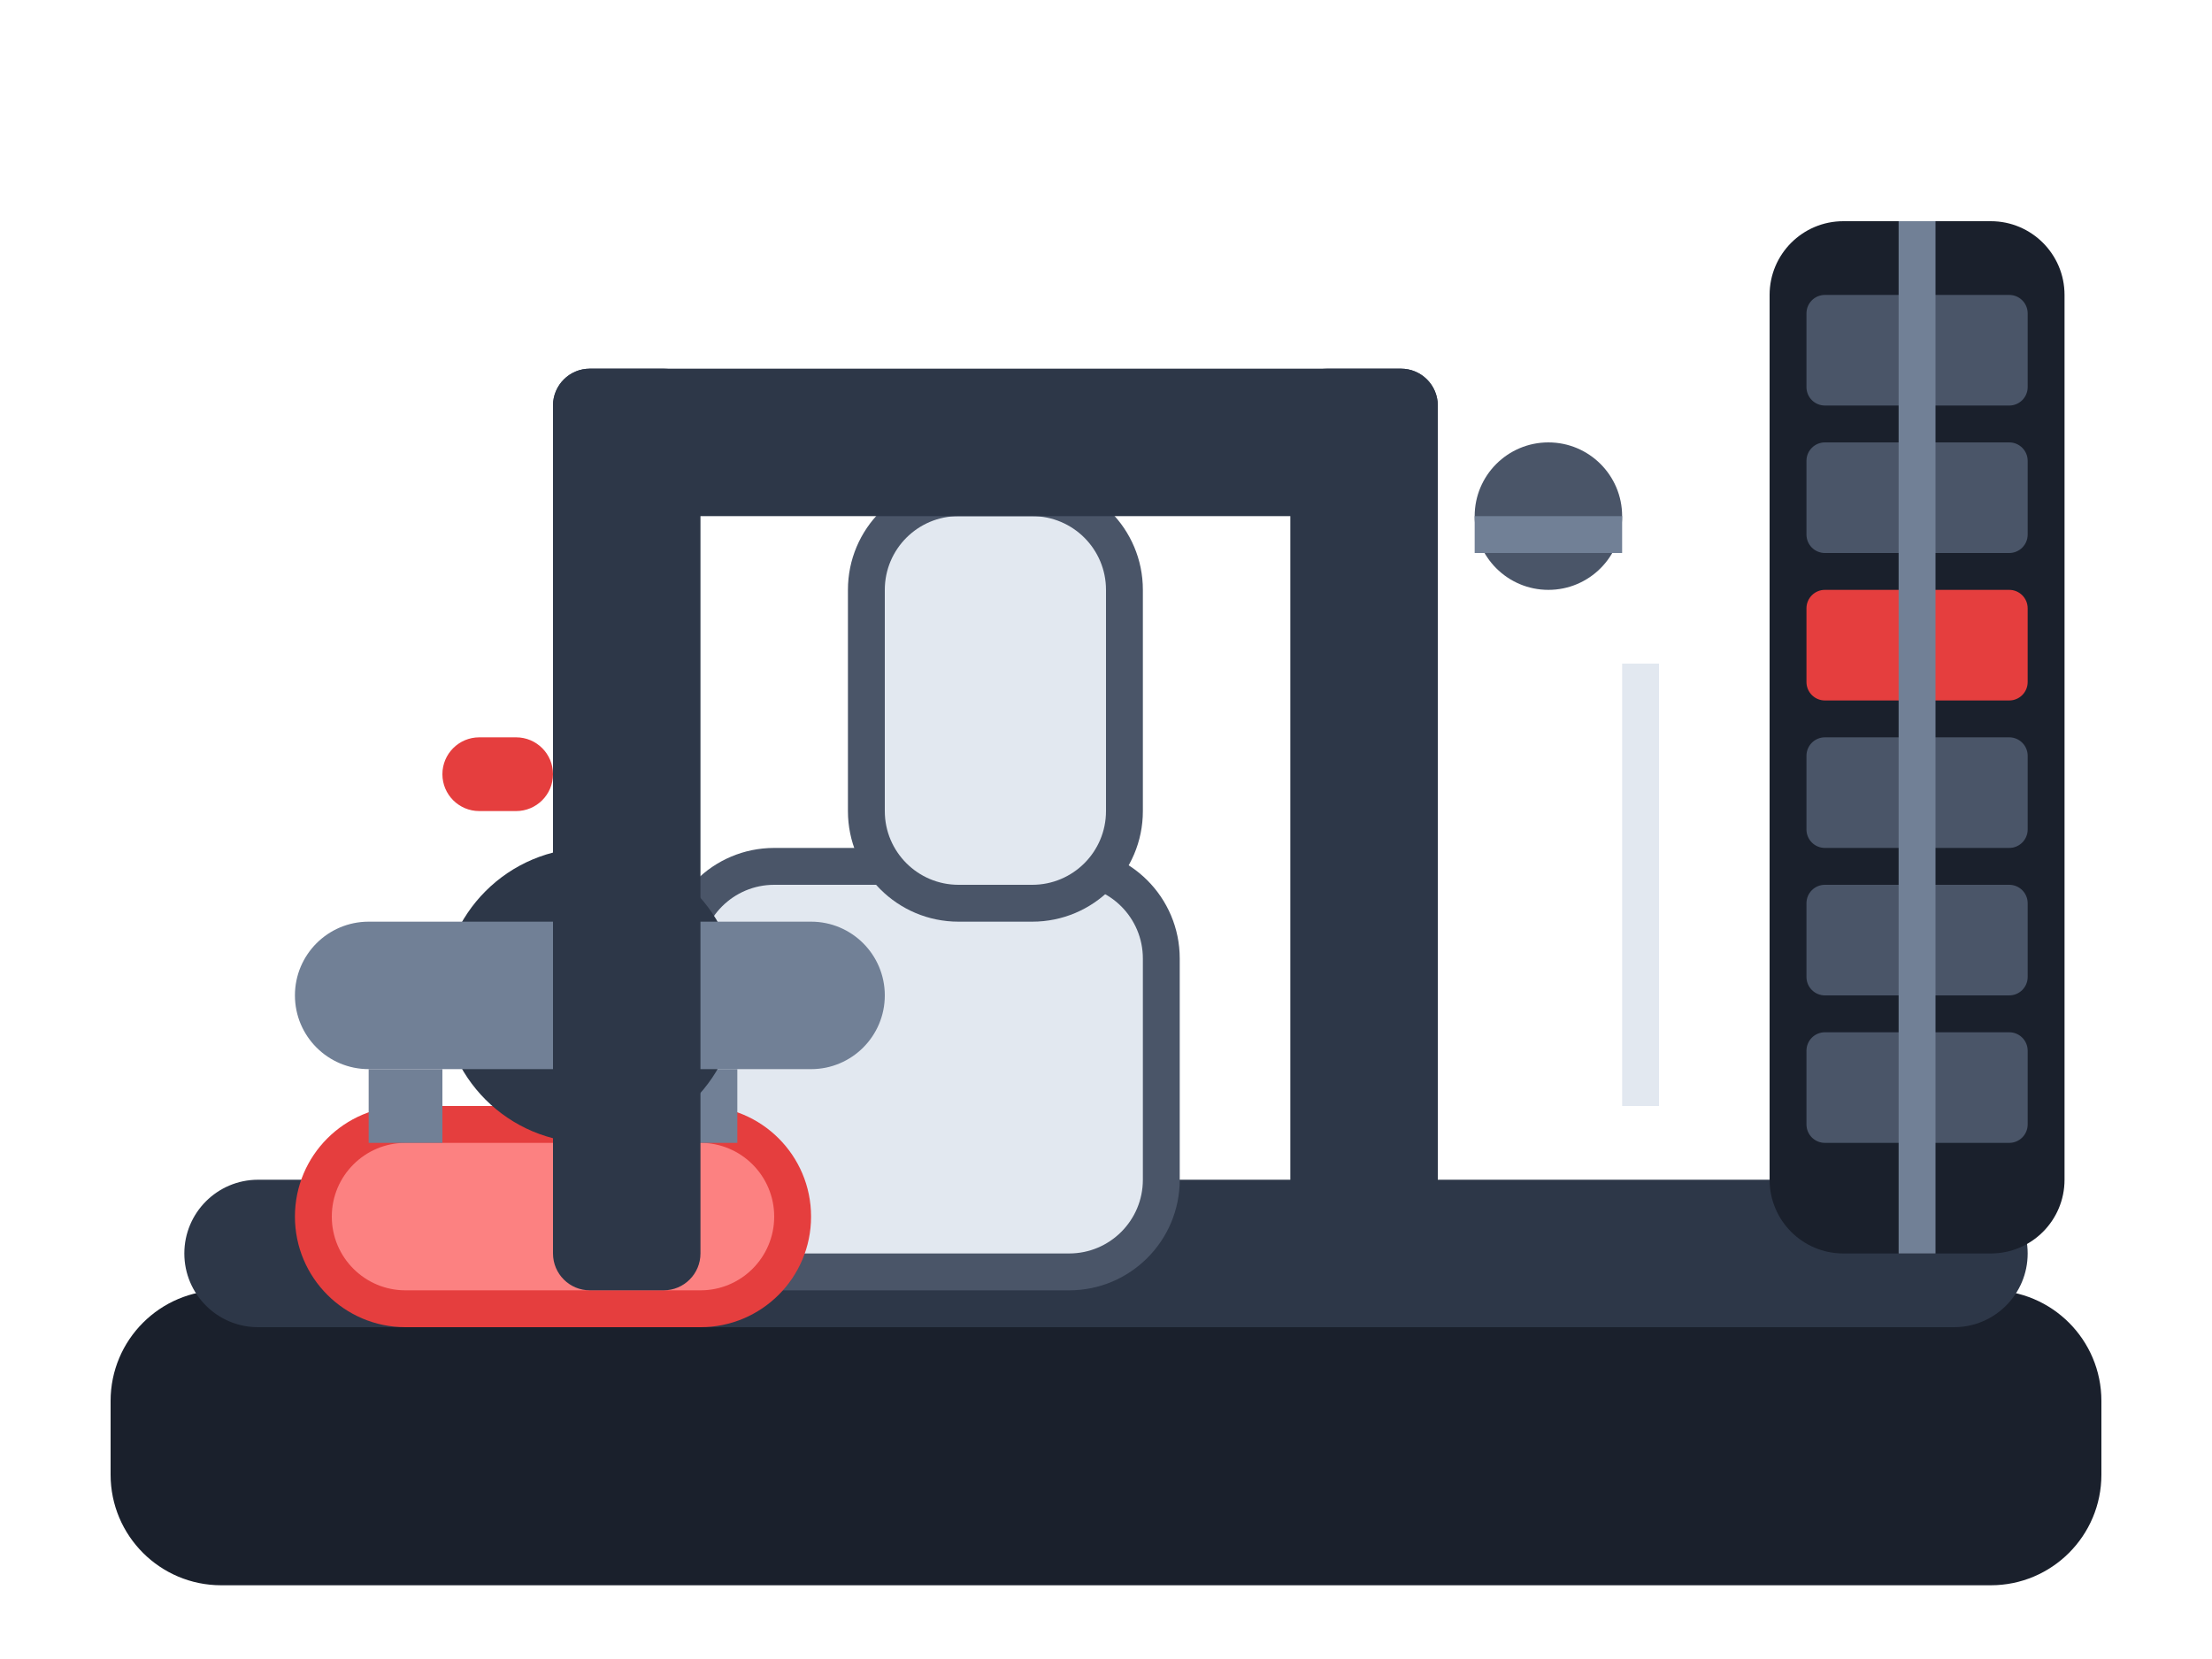
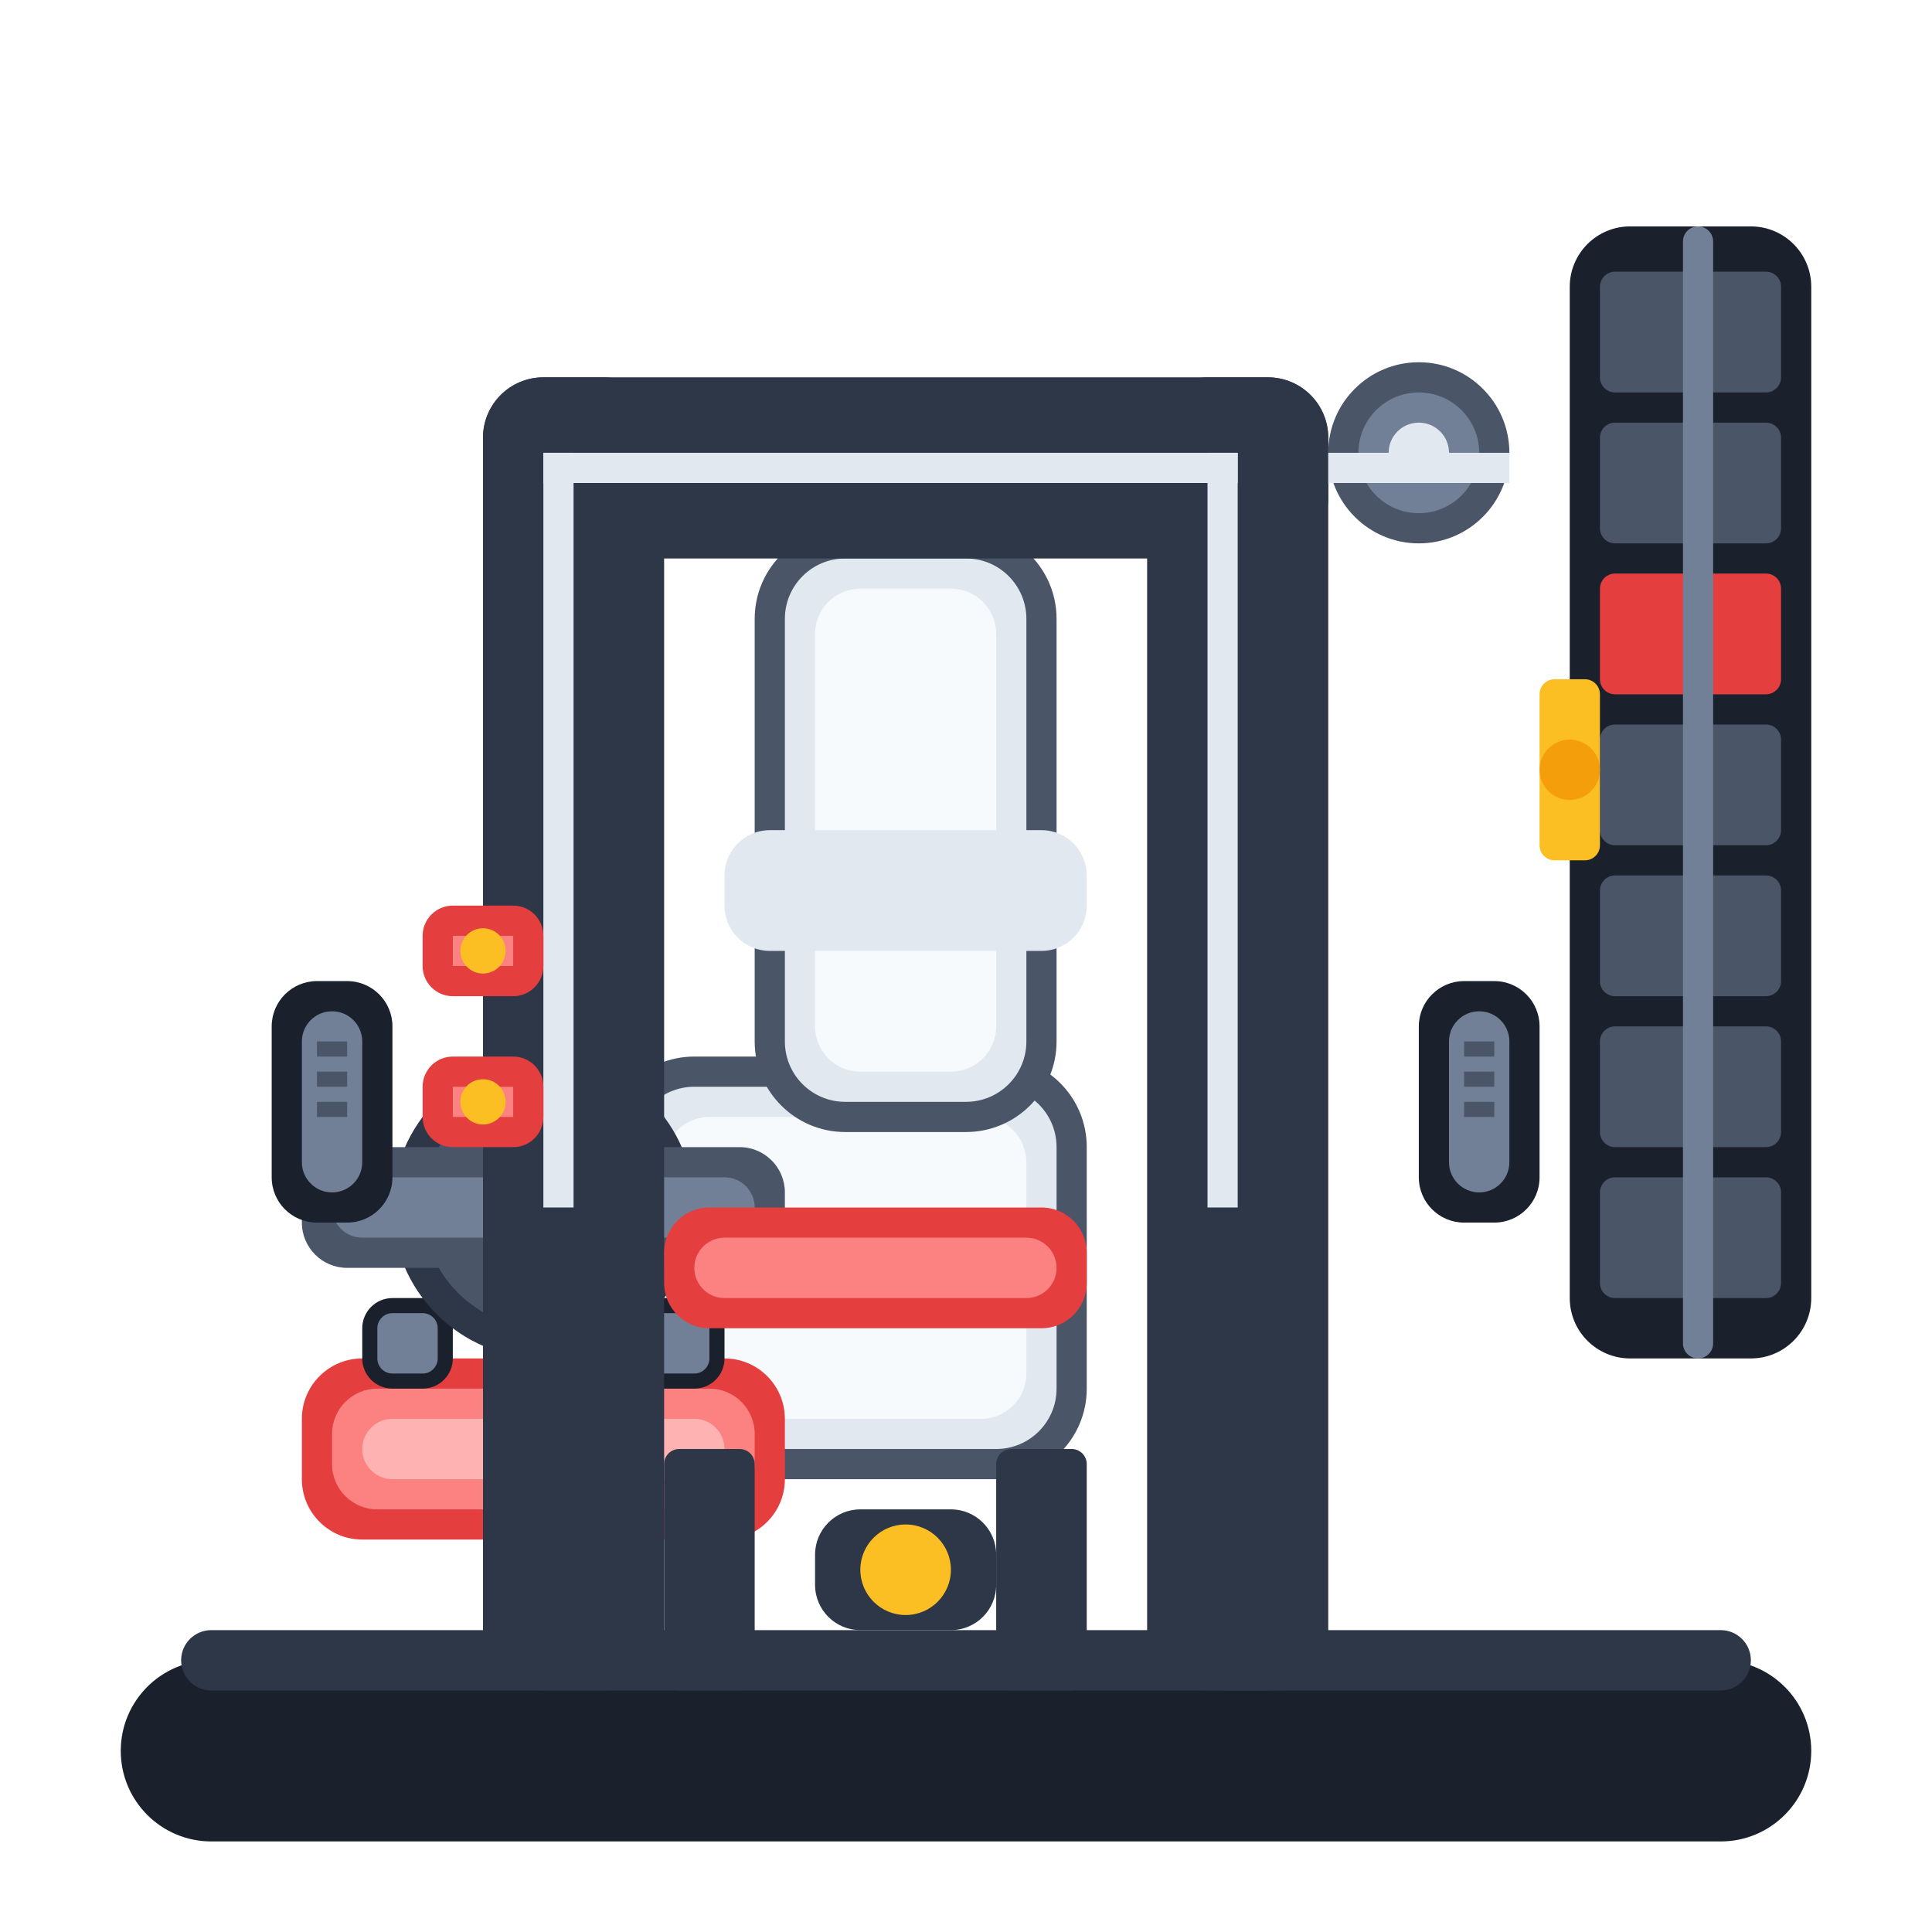
- <svg xmlns="http://www.w3.org/2000/svg" width="60" height="45" viewBox="0 0 60 45">
-   <rect x="3" y="35" width="54" height="8" fill="#1a202c" rx="3" />
-   <rect x="5" y="32" width="50" height="4" fill="#2d3748" rx="2" />
-   <rect x="18" y="23" width="14" height="12" fill="#4a5568" rx="3" />
-   <rect x="19" y="24" width="12" height="10" fill="#e2e8f0" rx="2" />
-   <rect x="23" y="13" width="8" height="12" fill="#4a5568" rx="3" />
-   <rect x="24" y="14" width="6" height="10" fill="#e2e8f0" rx="2" />
-   <rect x="8" y="30" width="14" height="6" fill="#e53e3e" rx="3" />
-   <rect x="9" y="31" width="12" height="4" fill="#fc8181" rx="2" />
-   <rect x="10" y="29" width="2" height="2" fill="#718096" />
-   <rect x="18" y="29" width="2" height="2" fill="#718096" />
-   <circle cx="16" cy="27" r="4" fill="#2d3748" />
-   <circle cx="16" cy="27" r="2" fill="#4a5568" />
-   <rect x="8" y="25" width="16" height="4" fill="#718096" rx="2" />
-   <rect x="15" y="10" width="4" height="25" fill="#2d3748" rx="1" />
-   <rect x="35" y="10" width="4" height="25" fill="#2d3748" rx="1" />
-   <rect x="15" y="10" width="24" height="4" fill="#2d3748" rx="1" />
-   <rect x="48" y="6" width="8" height="28" fill="#1a202c" rx="2" />
-   <rect x="49" y="8" width="6" height="3" fill="#4a5568" rx="0.5" />
-   <rect x="49" y="12" width="6" height="3" fill="#4a5568" rx="0.5" />
-   <rect x="49" y="16" width="6" height="3" fill="#e53e3e" rx="0.5" />
-   <rect x="49" y="20" width="6" height="3" fill="#4a5568" rx="0.5" />
-   <rect x="49" y="24" width="6" height="3" fill="#4a5568" rx="0.5" />
-   <rect x="49" y="28" width="6" height="3" fill="#4a5568" rx="0.5" />
-   <rect x="51.5" y="6" width="1" height="28" fill="#718096" />
-   <rect x="44" y="18" width="1" height="12" fill="#e2e8f0" />
-   <circle cx="42" cy="14" r="2" fill="#4a5568" />
-   <rect x="40" y="14" width="4" height="1" fill="#718096" />
-   <rect x="12" y="20" width="3" height="2" fill="#e53e3e" rx="1" />
+ <svg xmlns="http://www.w3.org/2000/svg" width="128" height="128" viewBox="0 0 128 128">
+   <rect x="8" y="110" width="112" height="12" fill="#1a202c" rx="6" />
+   <rect x="12" y="108" width="104" height="4" fill="#2d3748" rx="2" />
+   <rect x="40" y="70" width="32" height="28" fill="#4a5568" rx="6" />
+   <rect x="42" y="72" width="28" height="24" fill="#e2e8f0" rx="4" />
+   <rect x="44" y="74" width="24" height="20" fill="#f7fafc" rx="3" />
+   <rect x="50" y="35" width="20" height="40" fill="#4a5568" rx="6" />
+   <rect x="52" y="37" width="16" height="36" fill="#e2e8f0" rx="4" />
+   <rect x="54" y="39" width="12" height="32" fill="#f7fafc" rx="3" />
+   <rect x="48" y="55" width="24" height="8" fill="#e2e8f0" rx="3" />
+   <rect x="20" y="90" width="32" height="12" fill="#e53e3e" rx="4" />
+   <rect x="22" y="92" width="28" height="8" fill="#fc8181" rx="3" />
+   <rect x="24" y="94" width="24" height="4" fill="#feb2b2" rx="2" />
+   <rect x="24" y="86" width="6" height="6" fill="#1a202c" rx="2" />
+   <rect x="25" y="87" width="4" height="4" fill="#718096" rx="1" />
+   <rect x="42" y="86" width="6" height="6" fill="#1a202c" rx="2" />
+   <rect x="43" y="87" width="4" height="4" fill="#718096" rx="1" />
+   <circle cx="36" cy="80" r="10" fill="#2d3748" />
+   <circle cx="36" cy="80" r="8" fill="#4a5568" />
+   <circle cx="36" cy="80" r="4" fill="#718096" />
+   <rect x="20" y="76" width="32" height="8" fill="#4a5568" rx="3" />
+   <rect x="22" y="78" width="28" height="4" fill="#718096" rx="2" />
+   <rect x="32" y="25" width="12" height="87" fill="#2d3748" rx="4" />
+   <rect x="76" y="25" width="12" height="87" fill="#2d3748" rx="4" />
+   <rect x="32" y="25" width="56" height="12" fill="#2d3748" rx="4" />
+   <rect x="44" y="80" width="28" height="8" fill="#e53e3e" rx="3" />
+   <rect x="46" y="82" width="24" height="4" fill="#fc8181" rx="2" />
+   <rect x="104" y="15" width="16" height="75" fill="#1a202c" rx="4" />
+   <rect x="106" y="18" width="12" height="8" fill="#4a5568" rx="1" />
+   <rect x="106" y="28" width="12" height="8" fill="#4a5568" rx="1" />
+   <rect x="106" y="38" width="12" height="8" fill="#e53e3e" rx="1" />
+   <rect x="106" y="48" width="12" height="8" fill="#4a5568" rx="1" />
+   <rect x="106" y="58" width="12" height="8" fill="#4a5568" rx="1" />
+   <rect x="106" y="68" width="12" height="8" fill="#4a5568" rx="1" />
+   <rect x="106" y="78" width="12" height="8" fill="#4a5568" rx="1" />
+   <rect x="111.5" y="15" width="2" height="75" fill="#718096" rx="1" />
+   <circle cx="94" cy="30" r="6" fill="#4a5568" />
+   <circle cx="94" cy="30" r="4" fill="#718096" />
+   <circle cx="94" cy="30" r="2" fill="#e2e8f0" />
+   <rect x="88" y="30" width="12" height="2" fill="#e2e8f0" />
+   <rect x="80" y="30" width="2" height="50" fill="#e2e8f0" />
+   <rect x="36" y="30" width="2" height="50" fill="#e2e8f0" />
+   <rect x="36" y="30" width="46" height="2" fill="#e2e8f0" />
+   <rect x="28" y="60" width="8" height="6" fill="#e53e3e" rx="2" />
+   <rect x="30" y="62" width="4" height="2" fill="#fc8181" />
+   <rect x="28" y="70" width="8" height="6" fill="#e53e3e" rx="2" />
+   <rect x="30" y="72" width="4" height="2" fill="#fc8181" />
+   <circle cx="32" cy="63" r="1.5" fill="#fbbf24" />
+   <circle cx="32" cy="73" r="1.5" fill="#fbbf24" />
+   <rect x="102" y="45" width="4" height="12" fill="#fbbf24" rx="1" />
+   <circle cx="104" cy="51" r="2" fill="#f59e0b" />
+   <rect x="54" y="100" width="12" height="8" fill="#2d3748" rx="3" />
+   <circle cx="60" cy="104" r="3" fill="#fbbf24" />
+   <rect x="44" y="96" width="6" height="16" fill="#2d3748" rx="1" />
+   <rect x="66" y="96" width="6" height="16" fill="#2d3748" rx="1" />
+   <rect x="80" y="96" width="6" height="16" fill="#2d3748" rx="1" />
+   <rect x="18" y="65" width="8" height="16" fill="#1a202c" rx="3" />
+   <rect x="20" y="67" width="4" height="12" fill="#718096" rx="2" />
+   <rect x="94" y="65" width="8" height="16" fill="#1a202c" rx="3" />
+   <rect x="96" y="67" width="4" height="12" fill="#718096" rx="2" />
+   <rect x="21" y="69" width="2" height="1" fill="#4a5568" />
+   <rect x="21" y="71" width="2" height="1" fill="#4a5568" />
+   <rect x="21" y="73" width="2" height="1" fill="#4a5568" />
+   <rect x="97" y="69" width="2" height="1" fill="#4a5568" />
+   <rect x="97" y="71" width="2" height="1" fill="#4a5568" />
+   <rect x="97" y="73" width="2" height="1" fill="#4a5568" />
</svg>
